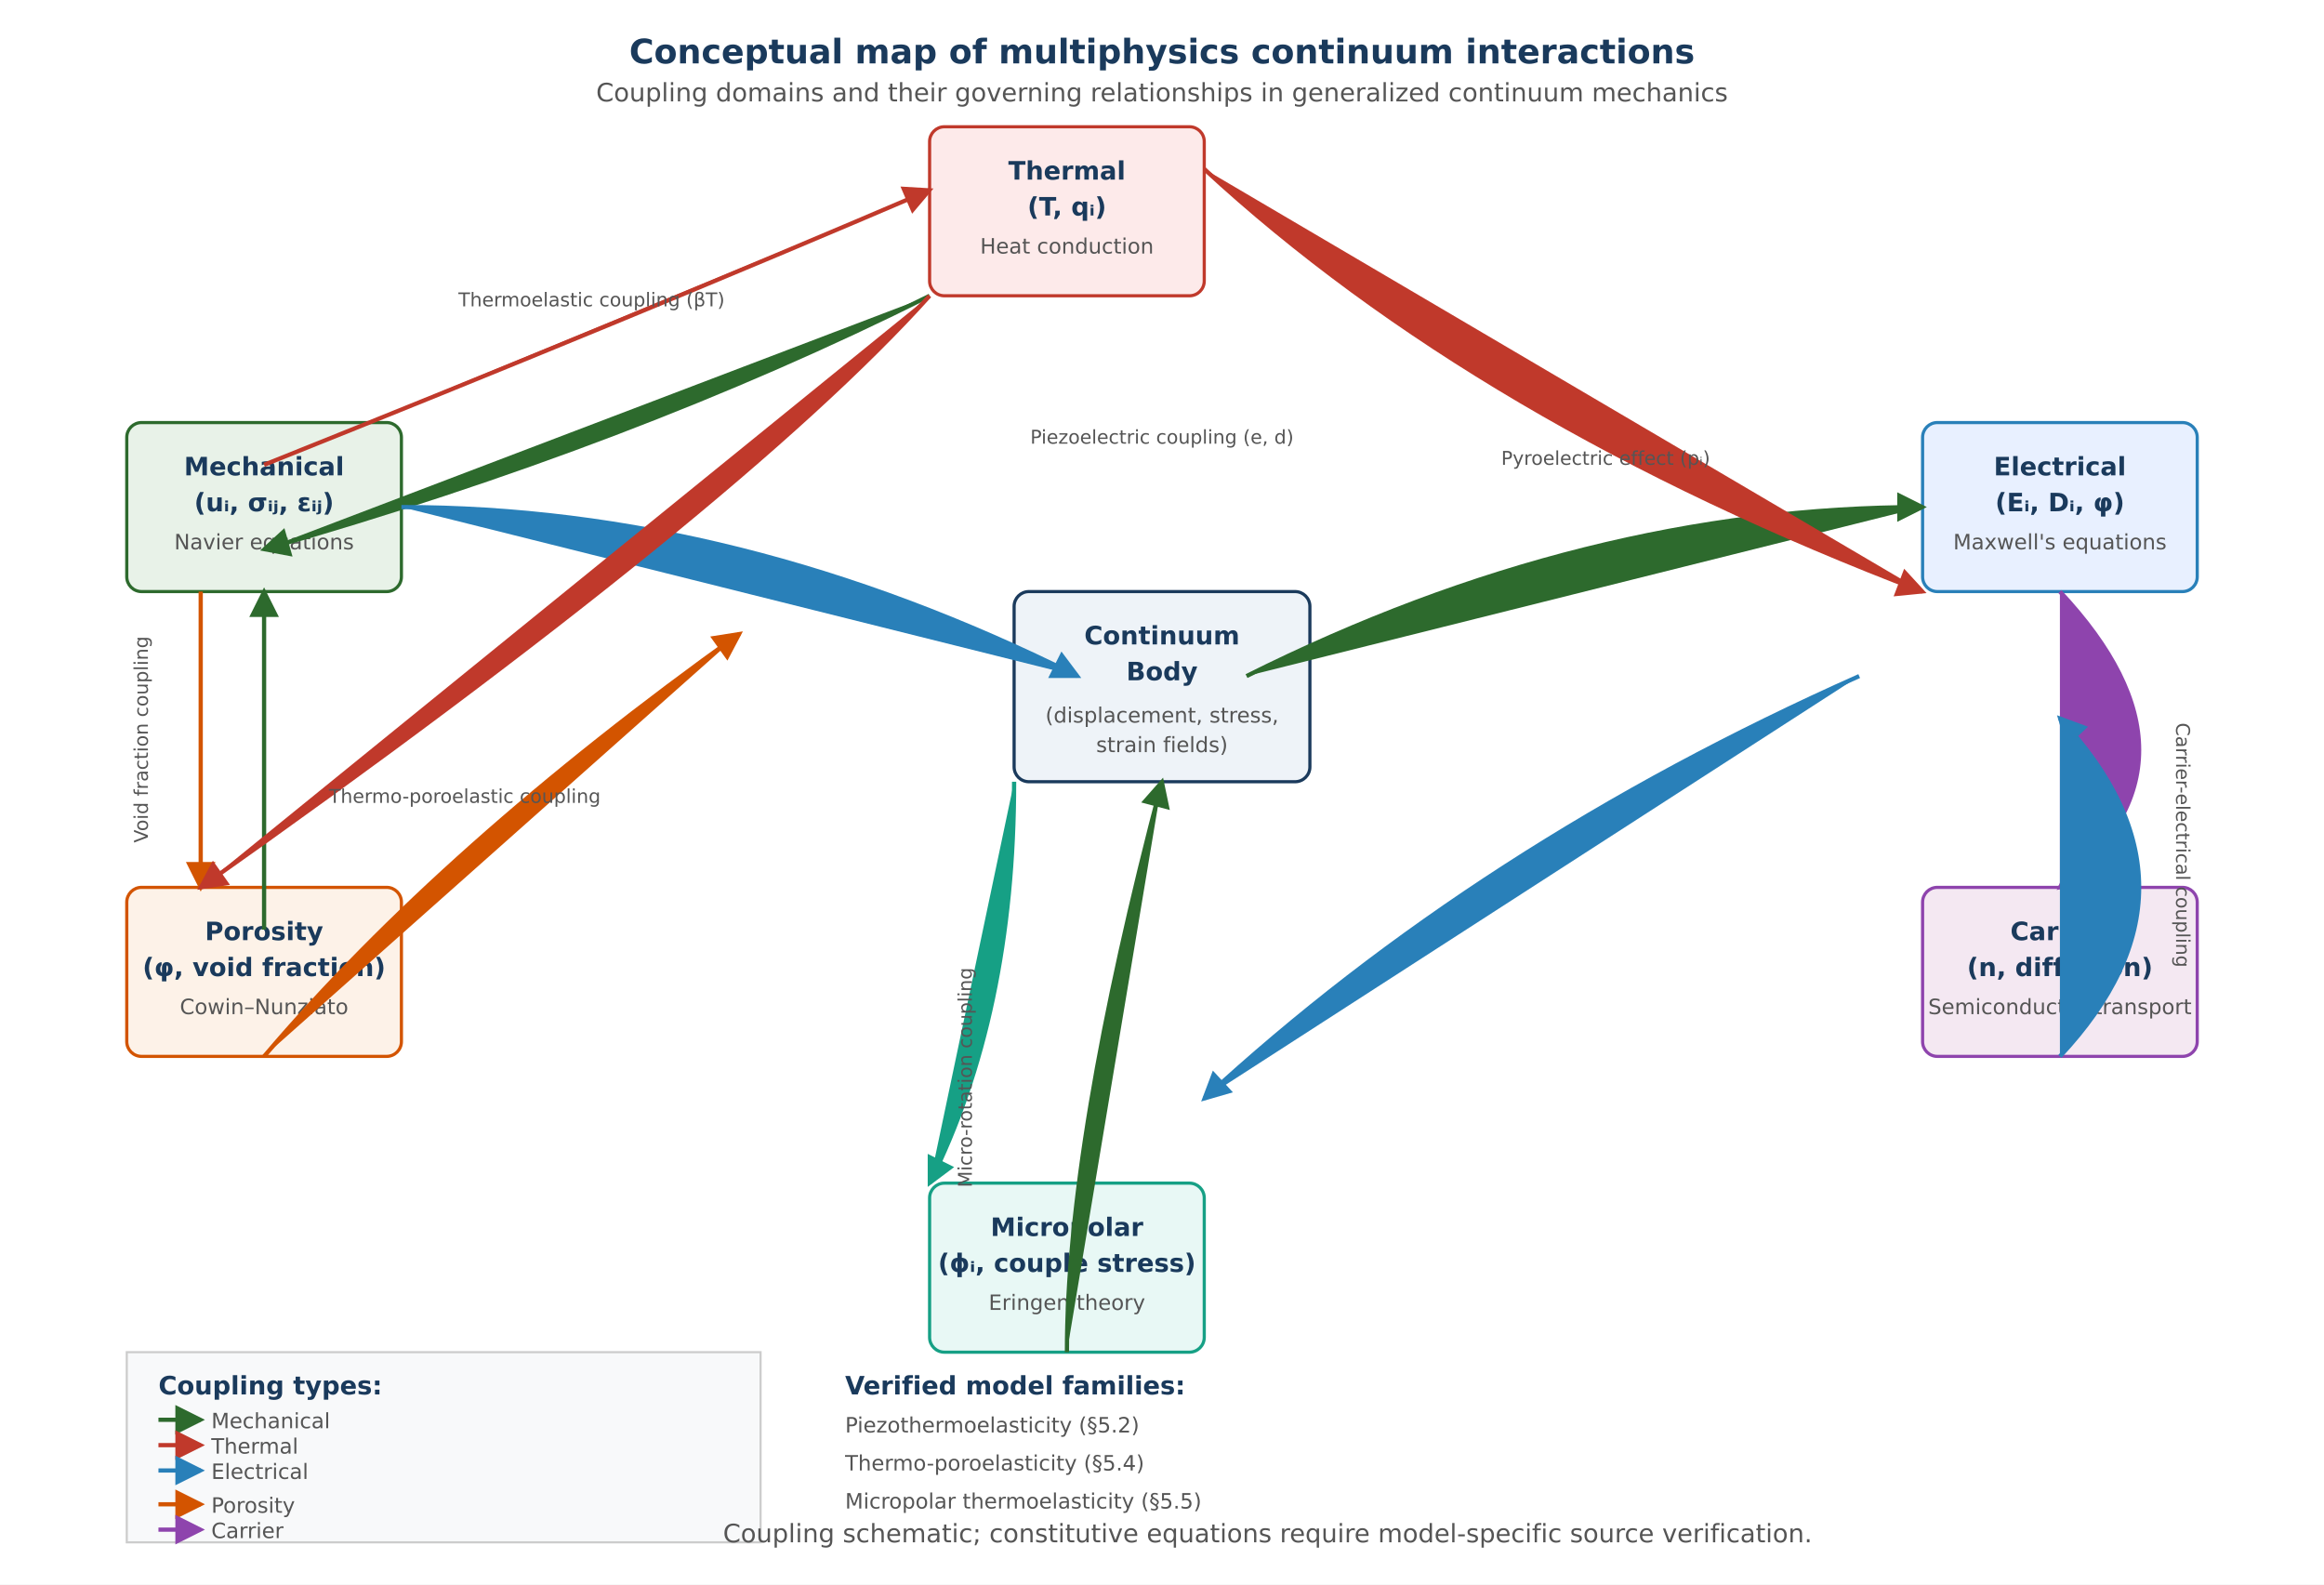
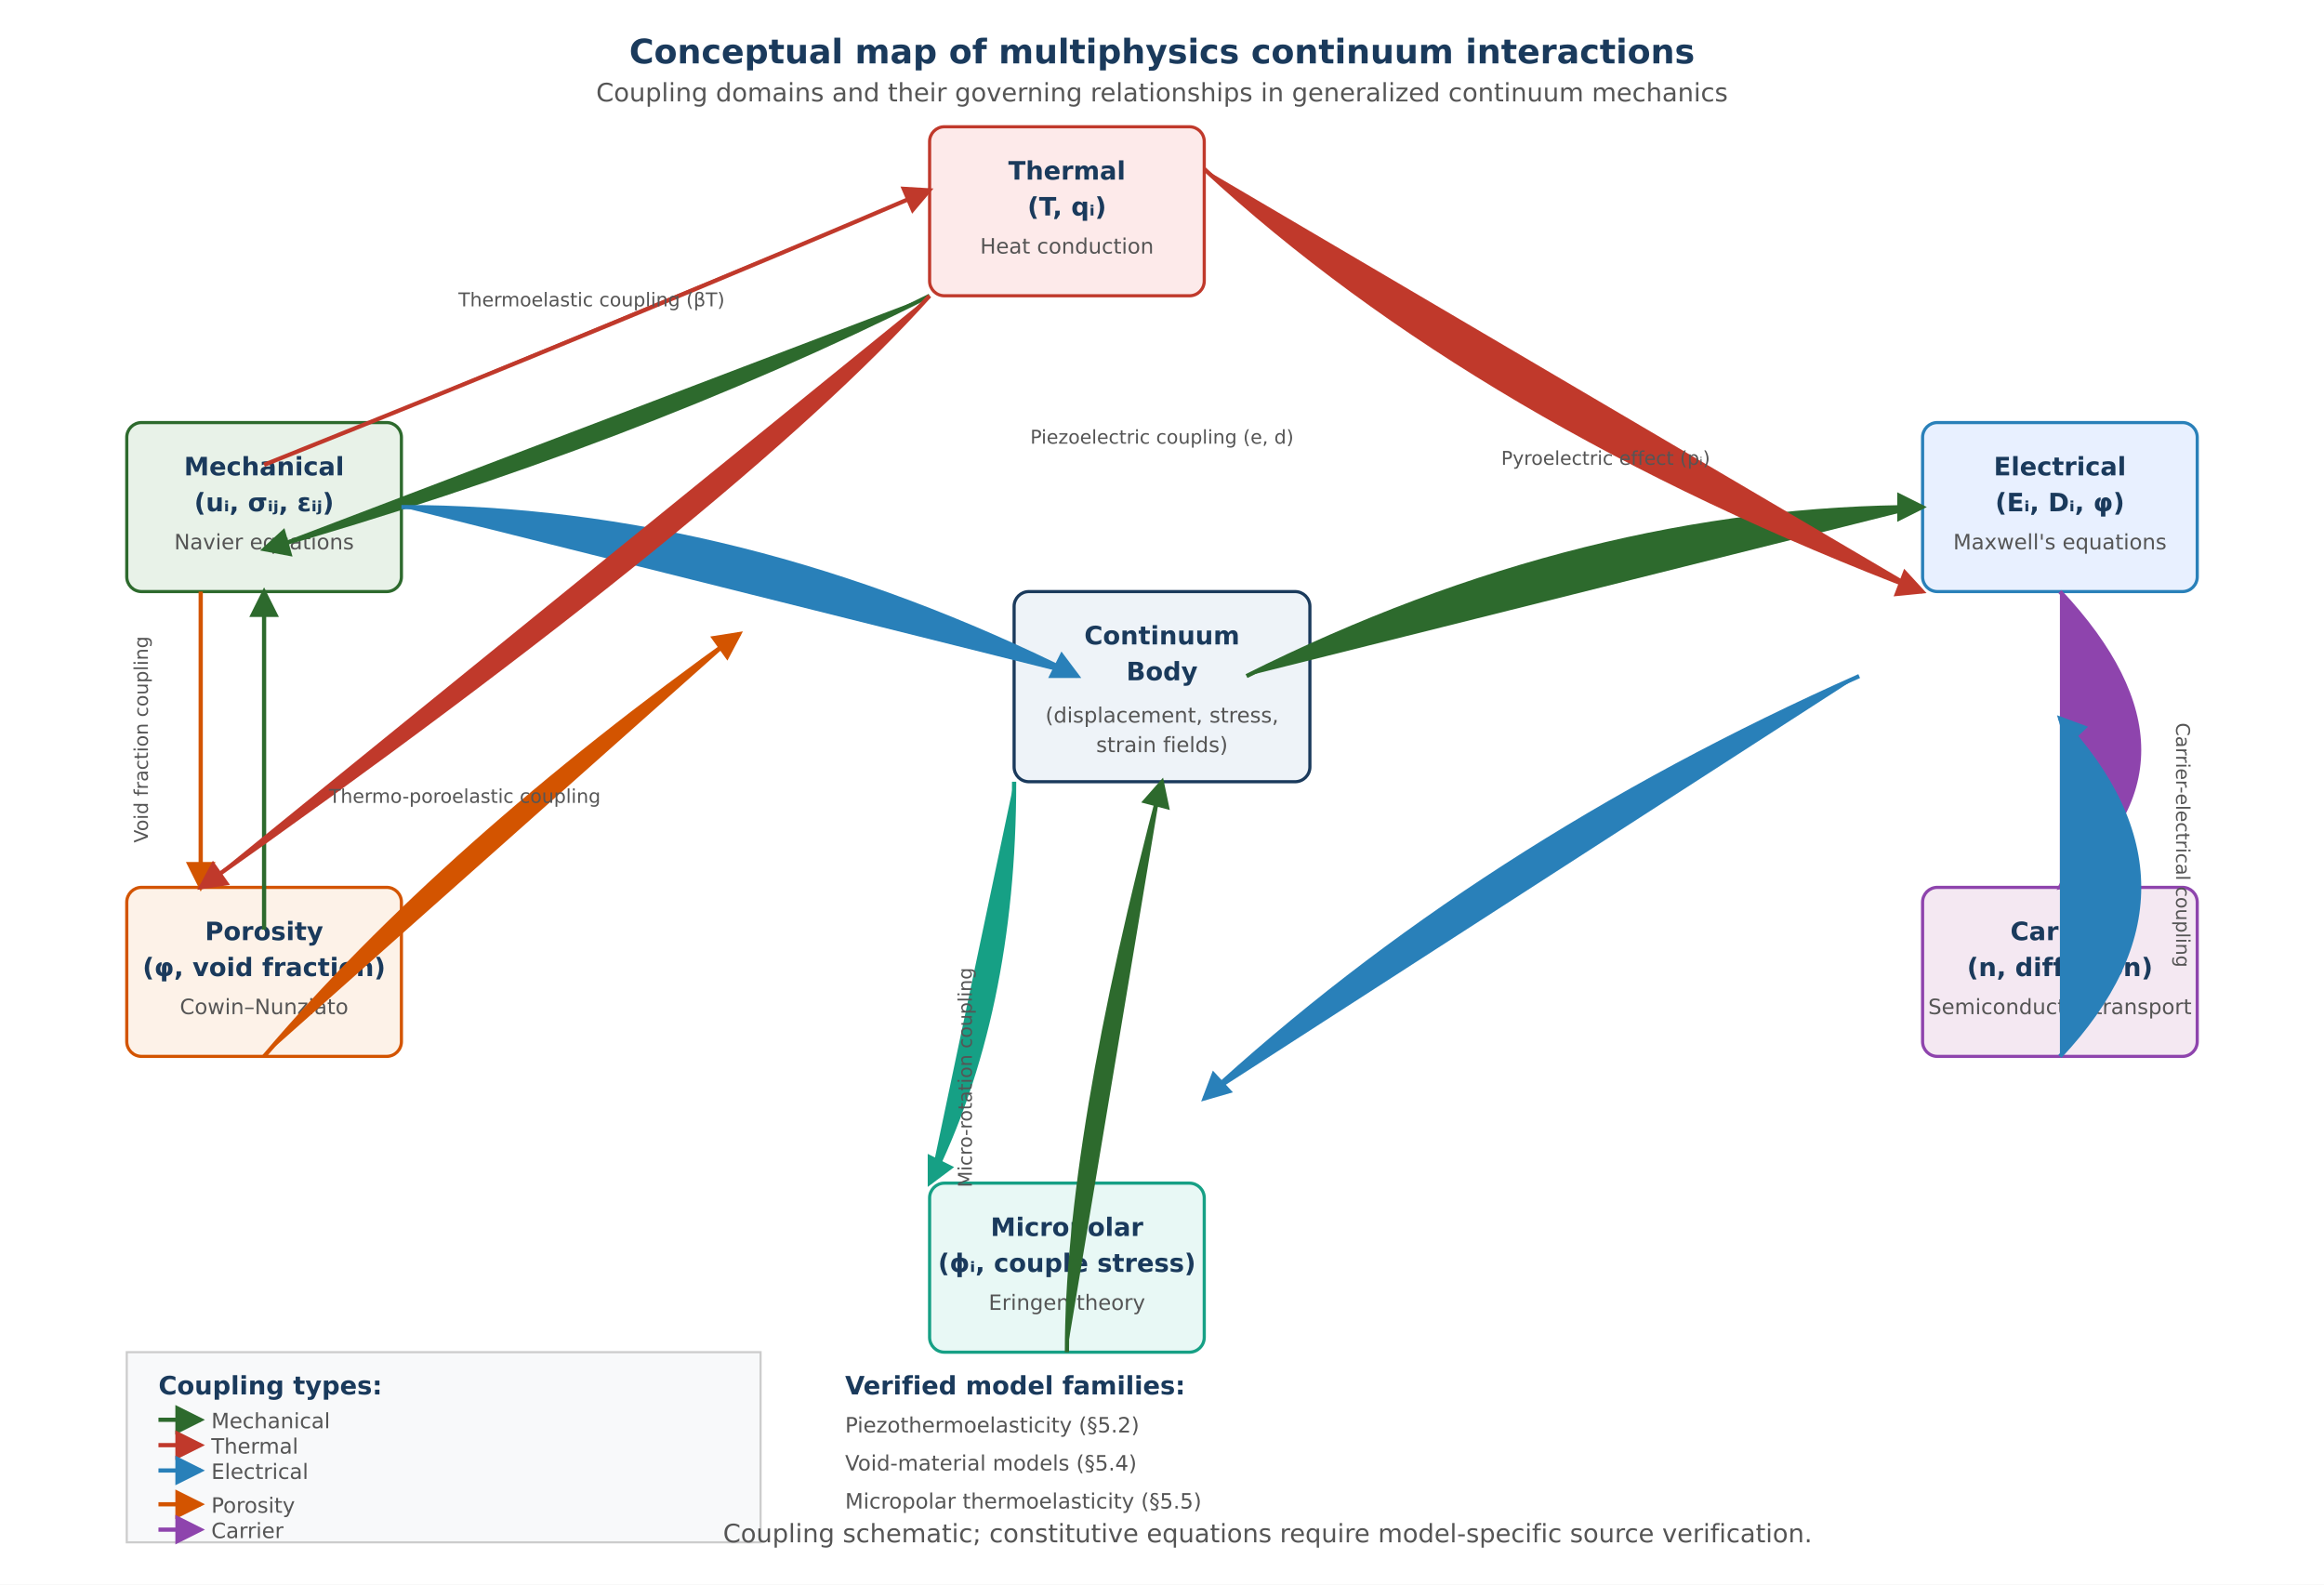
<svg xmlns="http://www.w3.org/2000/svg" width="1100" height="750" viewBox="0 0 1100 750">
  <defs>
    <style>
      .title { font: 700 16px 'DejaVu Sans', sans-serif; fill: #1a3a5c; }
      .subtitle { font: 12px 'DejaVu Sans', sans-serif; fill: #555; }
      .field { font: 700 12px 'DejaVu Sans', sans-serif; fill: #1a3a5c; }
      .coupling { font: 10px 'DejaVu Sans', sans-serif; fill: #555; }
      .node { fill: #eef3f8; stroke: #1a3a5c; stroke-width: 1.5; rx: 7; ry: 7; }
      .node-mech { fill: #e8f2e8; stroke: #2d6a2d; stroke-width: 1.5; rx: 7; ry: 7; }
      .node-therm { fill: #fdeaea; stroke: #c0392b; stroke-width: 1.5; rx: 7; ry: 7; }
      .node-elec { fill: #e8f0ff; stroke: #2980b9; stroke-width: 1.5; rx: 7; ry: 7; }
      .node-poro { fill: #fdf2e8; stroke: #d35400; stroke-width: 1.5; rx: 7; ry: 7; }
      .node-carrier { fill: #f4e8f2; stroke: #8e44ad; stroke-width: 1.5; rx: 7; ry: 7; }
      .node-micro { fill: #e8f8f5; stroke: #16a085; stroke-width: 1.5; rx: 7; ry: 7; }
      .arrow { stroke: #666; stroke-width: 1.8; fill: #666; marker-end: url(#arrowhead); }
      .arrow-mech { stroke: #2d6a2d; stroke-width: 2; fill: #2d6a2d; marker-end: url(#arrowhead-mech); }
      .arrow-therm { stroke: #c0392b; stroke-width: 2; fill: #c0392b; marker-end: url(#arrowhead-therm); }
      .arrow-elec { stroke: #2980b9; stroke-width: 2; fill: #2980b9; marker-end: url(#arrowhead-elec); }
      .arrow-poro { stroke: #d35400; stroke-width: 2; fill: #d35400; marker-end: url(#arrowhead-poro); }
      .arrow-carrier { stroke: #8e44ad; stroke-width: 2; fill: #8e44ad; marker-end: url(#arrowhead-carrier); }
      .arrow-micro { stroke: #16a085; stroke-width: 2; fill: #16a085; marker-end: url(#arrowhead-micro); }
      .coupling-label { font: 9px 'DejaVu Sans', sans-serif; fill: #555; background: white; padding: 2px; }
    </style>
    <marker id="arrowhead" markerWidth="7" markerHeight="7" refX="6" refY="3.5" orient="auto">
      <polygon points="0,0 7,3.5 0,7" fill="#666" />
    </marker>
    <marker id="arrowhead-mech" markerWidth="7" markerHeight="7" refX="6" refY="3.5" orient="auto">
      <polygon points="0,0 7,3.5 0,7" fill="#2d6a2d" />
    </marker>
    <marker id="arrowhead-therm" markerWidth="7" markerHeight="7" refX="6" refY="3.5" orient="auto">
      <polygon points="0,0 7,3.5 0,7" fill="#c0392b" />
    </marker>
    <marker id="arrowhead-elec" markerWidth="7" markerHeight="7" refX="6" refY="3.5" orient="auto">
      <polygon points="0,0 7,3.5 0,7" fill="#2980b9" />
    </marker>
    <marker id="arrowhead-poro" markerWidth="7" markerHeight="7" refX="6" refY="3.5" orient="auto">
      <polygon points="0,0 7,3.5 0,7" fill="#d35400" />
    </marker>
    <marker id="arrowhead-carrier" markerWidth="7" markerHeight="7" refX="6" refY="3.5" orient="auto">
      <polygon points="0,0 7,3.5 0,7" fill="#8e44ad" />
    </marker>
    <marker id="arrowhead-micro" markerWidth="7" markerHeight="7" refX="6" refY="3.5" orient="auto">
      <polygon points="0,0 7,3.5 0,7" fill="#16a085" />
    </marker>
  </defs>
  <rect width="1100" height="750" fill="white" />
  <text x="550" y="30" class="title" text-anchor="middle">Conceptual map of multiphysics continuum interactions</text>
  <text x="550" y="48" class="subtitle" text-anchor="middle">Coupling domains and their governing relationships in generalized continuum mechanics</text>
  <rect x="480" y="280" width="140" height="90" class="node" />
  <text x="550" y="305" class="field" text-anchor="middle">Continuum</text>
  <text x="550" y="322" class="field" text-anchor="middle">Body</text>
  <text x="550" y="342" class="coupling" text-anchor="middle">(displacement, stress,</text>
  <text x="550" y="356" class="coupling" text-anchor="middle">strain fields)</text>
  <rect x="60" y="200" width="130" height="80" class="node-mech" />
  <text x="125" y="225" class="field" text-anchor="middle">Mechanical</text>
  <text x="125" y="242" class="field" text-anchor="middle">(uᵢ, σᵢⱼ, εᵢⱼ)</text>
  <text x="125" y="260" class="coupling" text-anchor="middle">Navier equations</text>
  <rect x="440" y="60" width="130" height="80" class="node-therm" />
  <text x="505" y="85" class="field" text-anchor="middle">Thermal</text>
  <text x="505" y="102" class="field" text-anchor="middle">(T, qᵢ)</text>
  <text x="505" y="120" class="coupling" text-anchor="middle">Heat conduction</text>
  <rect x="910" y="200" width="130" height="80" class="node-elec" />
  <text x="975" y="225" class="field" text-anchor="middle">Electrical</text>
  <text x="975" y="242" class="field" text-anchor="middle">(Eᵢ, Dᵢ, φ)</text>
  <text x="975" y="260" class="coupling" text-anchor="middle">Maxwell's equations</text>
  <rect x="60" y="420" width="130" height="80" class="node-poro" />
  <text x="125" y="445" class="field" text-anchor="middle">Porosity</text>
  <text x="125" y="462" class="field" text-anchor="middle">(φ, void fraction)</text>
  <text x="125" y="480" class="coupling" text-anchor="middle">Cowin–Nunziato</text>
  <rect x="910" y="420" width="130" height="80" class="node-carrier" />
  <text x="975" y="445" class="field" text-anchor="middle">Carrier</text>
  <text x="975" y="462" class="field" text-anchor="middle">(n, diffusion)</text>
  <text x="975" y="480" class="coupling" text-anchor="middle">Semiconductor transport</text>
  <rect x="440" y="560" width="130" height="80" class="node-micro" />
  <text x="505" y="585" class="field" text-anchor="middle">Micropolar</text>
  <text x="505" y="602" class="field" text-anchor="middle">(ϕᵢ, couple stress)</text>
  <text x="505" y="620" class="coupling" text-anchor="middle">Eringen theory</text>
  <path d="M 125 220 Q 300 150 440 90" class="arrow-therm" />
  <path d="M 440 140 Q 300 210 125 260" class="arrow-mech" />
  <text x="280" y="145" class="coupling-label" text-anchor="middle">Thermoelastic coupling (βT)</text>
  <path d="M 190 240 Q 350 240 510 320" class="arrow-elec" />
  <path d="M 590 320 Q 750 240 910 240" class="arrow-mech" />
  <text x="550" y="210" class="coupling-label" text-anchor="middle">Piezoelectric coupling (e, d)</text>
  <path d="M 570 80 Q 700 200 910 280" class="arrow-therm" />
  <path d="M 880 320 Q 700 400 570 520" class="arrow-elec" />
  <text x="760" y="220" class="coupling-label" text-anchor="middle">Pyroelectric effect (pᵢ)</text>
  <path d="M 95 280 Q 95 380 95 420" class="arrow-poro" />
  <path d="M 125 440 Q 125 340 125 280" class="arrow-mech" />
  <text x="70" y="350" class="coupling-label" text-anchor="middle" transform="rotate(-90 70,350)">Void fraction coupling</text>
  <path d="M 480 370 Q 480 480 440 560" class="arrow-micro" />
  <path d="M 505 640 Q 505 540 550 370" class="arrow-mech" />
  <text x="460" y="510" class="coupling-label" text-anchor="middle" transform="rotate(-90 460,510)">Micro-rotation coupling</text>
  <path d="M 440 140 Q 350 240 95 420" class="arrow-therm" />
  <path d="M 125 500 Q 210 400 350 300" class="arrow-poro" />
  <text x="220" y="380" class="coupling-label" text-anchor="middle">Thermo-poroelastic coupling</text>
  <path d="M 975 280 Q 1050 360 975 420" class="arrow-carrier" />
  <path d="M 975 500 Q 1050 420 975 340" class="arrow-elec" />
  <text x="1030" y="400" class="coupling-label" text-anchor="middle" transform="rotate(90 1030,400)">Carrier-electrical coupling</text>
  <rect x="60" y="640" width="300" height="90" fill="#f8f9fa" stroke="#cccccc" stroke-width="1" />
  <text x="75" y="660" class="field">Coupling types:</text>
  <line x1="75" y1="672" x2="95" y2="672" class="arrow-mech" />
  <text x="100" y="676" class="coupling" font-size="9">Mechanical</text>
  <line x1="75" y1="684" x2="95" y2="684" class="arrow-therm" />
  <text x="100" y="688" class="coupling" font-size="9">Thermal</text>
  <line x1="75" y1="696" x2="95" y2="696" class="arrow-elec" />
  <text x="100" y="700" class="coupling" font-size="9">Electrical</text>
  <line x1="75" y1="712" x2="95" y2="712" class="arrow-poro" />
  <text x="100" y="716" class="coupling" font-size="9">Porosity</text>
  <line x1="75" y1="724" x2="95" y2="724" class="arrow-carrier" />
  <text x="100" y="728" class="coupling" font-size="9">Carrier</text>
  <text x="400" y="660" class="field">Verified model families:</text>
  <text x="400" y="678" class="coupling" font-size="9">Piezothermoelasticity (§5.2)</text>
-   <text x="400" y="696" class="coupling" font-size="9">Thermo-poroelasticity (§5.4)</text>
+   <text x="400" y="696" class="coupling" font-size="9">Void-material models (§5.4)</text>
  <text x="400" y="714" class="coupling" font-size="9">Micropolar thermoelasticity (§5.5)</text>
  <text x="600" y="730" class="subtitle" font-size="10" text-anchor="middle">Coupling schematic; constitutive equations require model-specific source verification.</text>
</svg>
